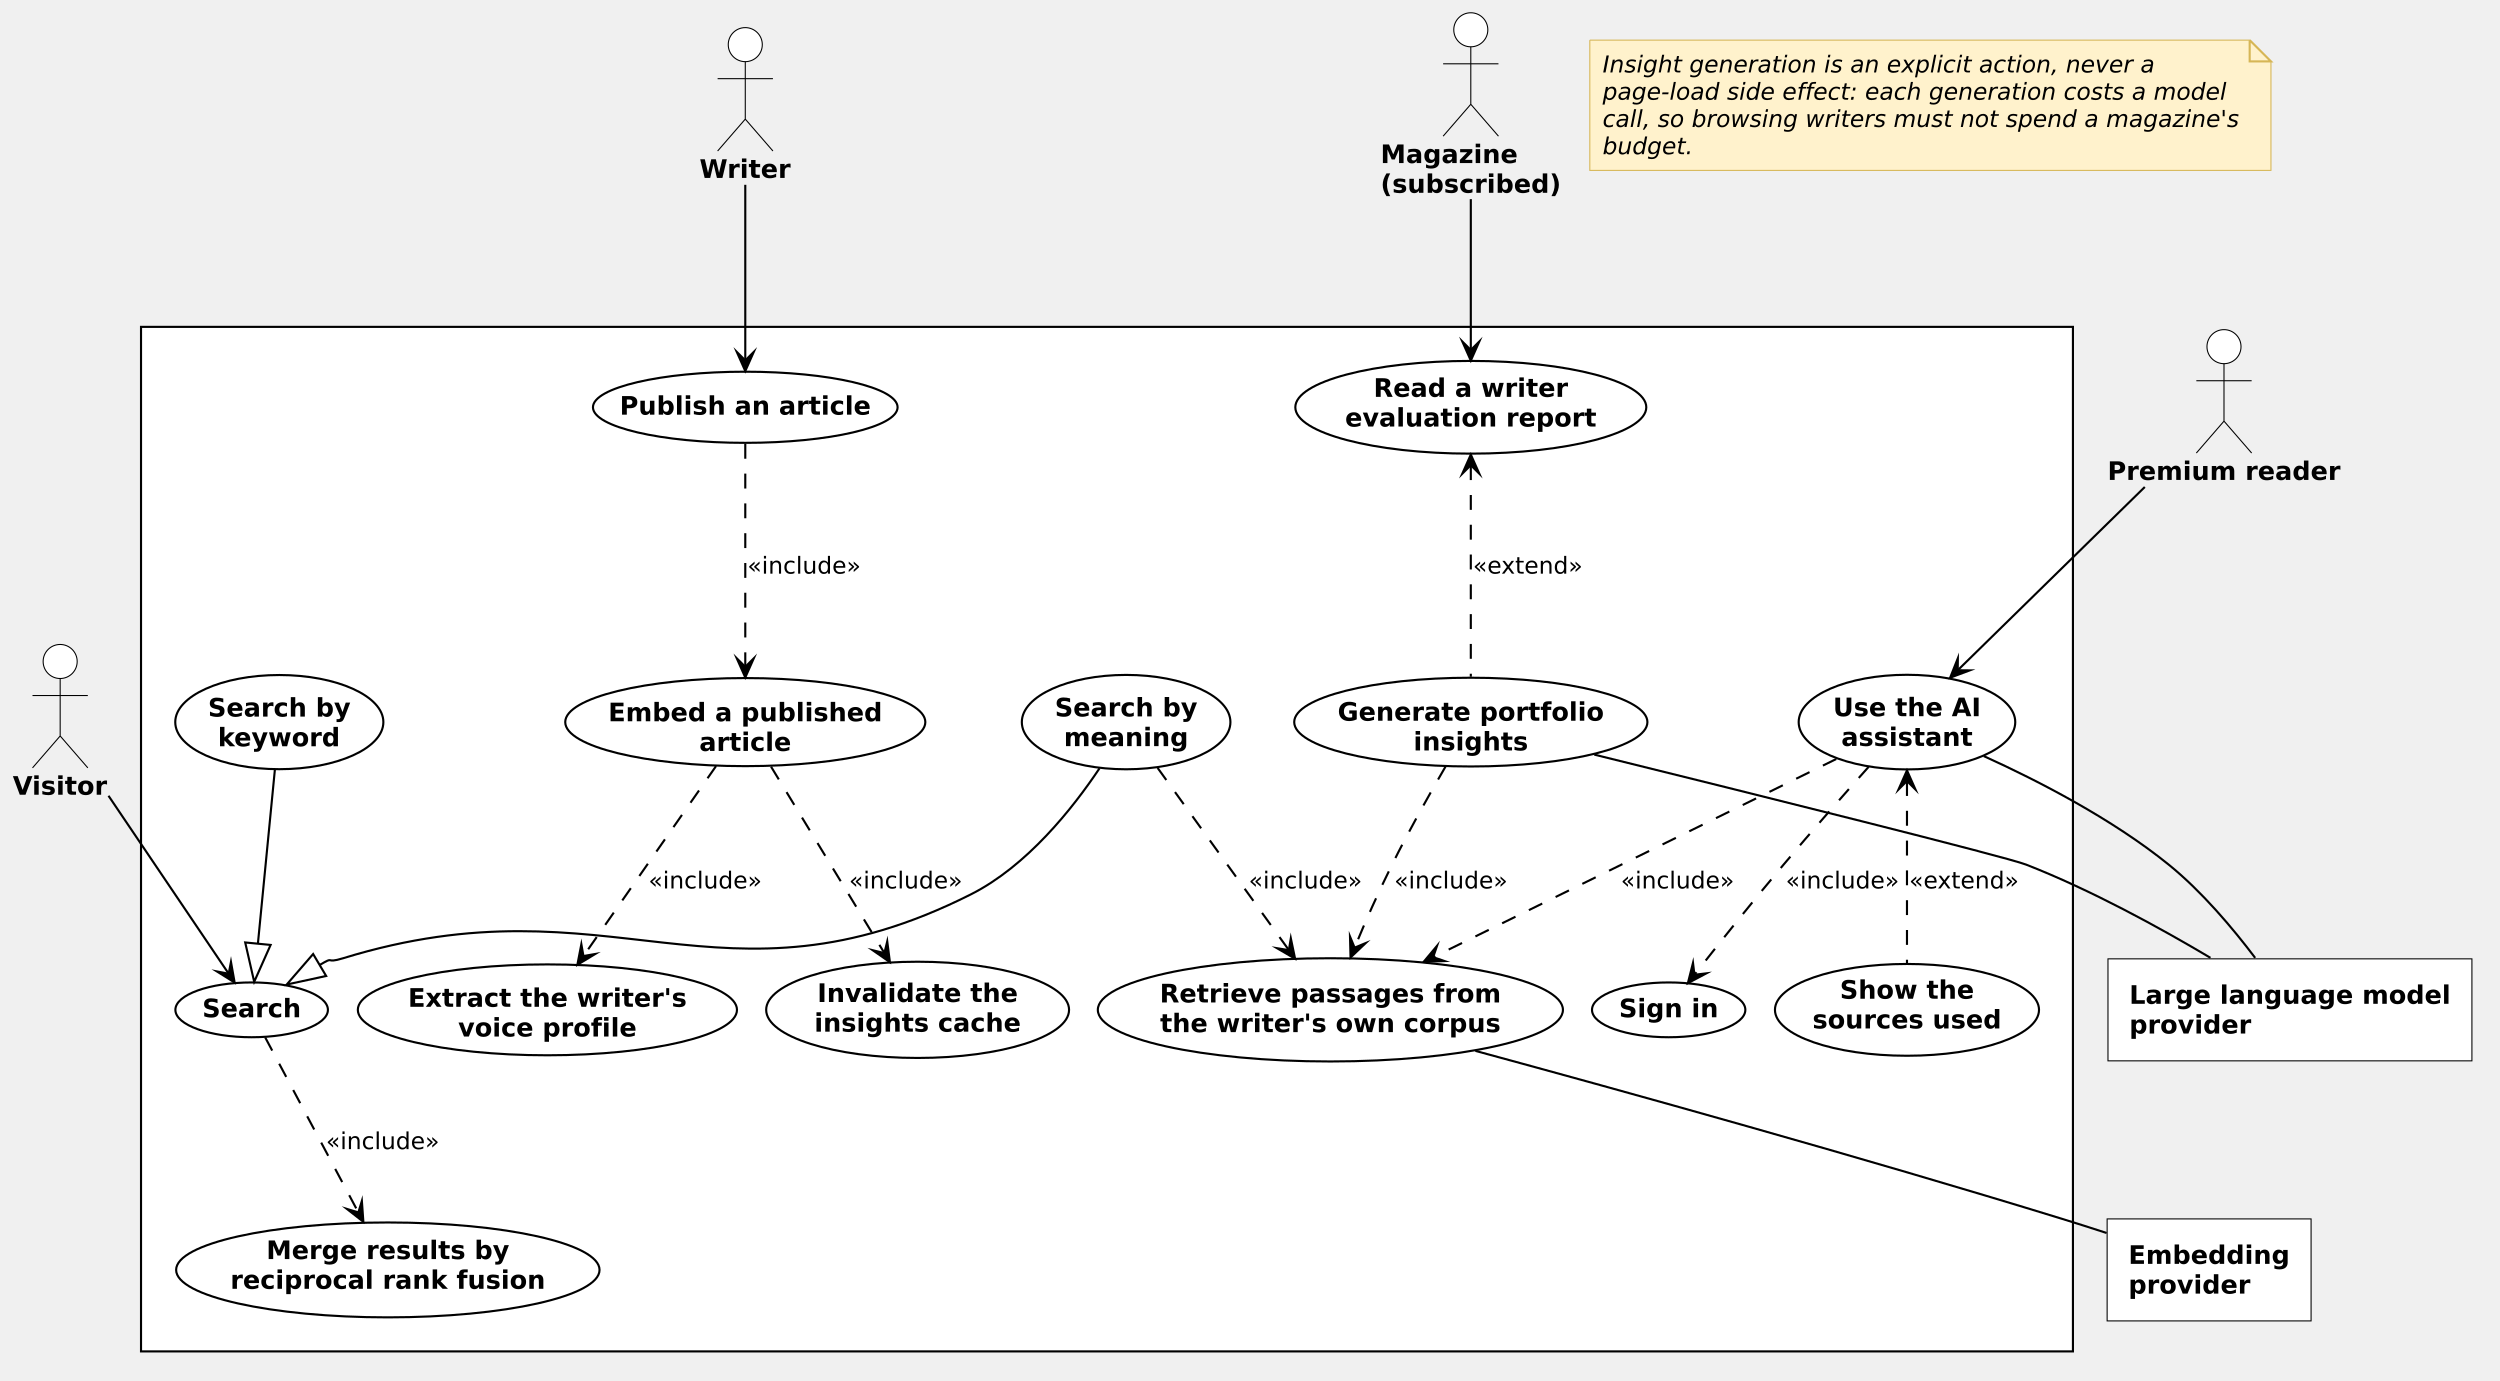
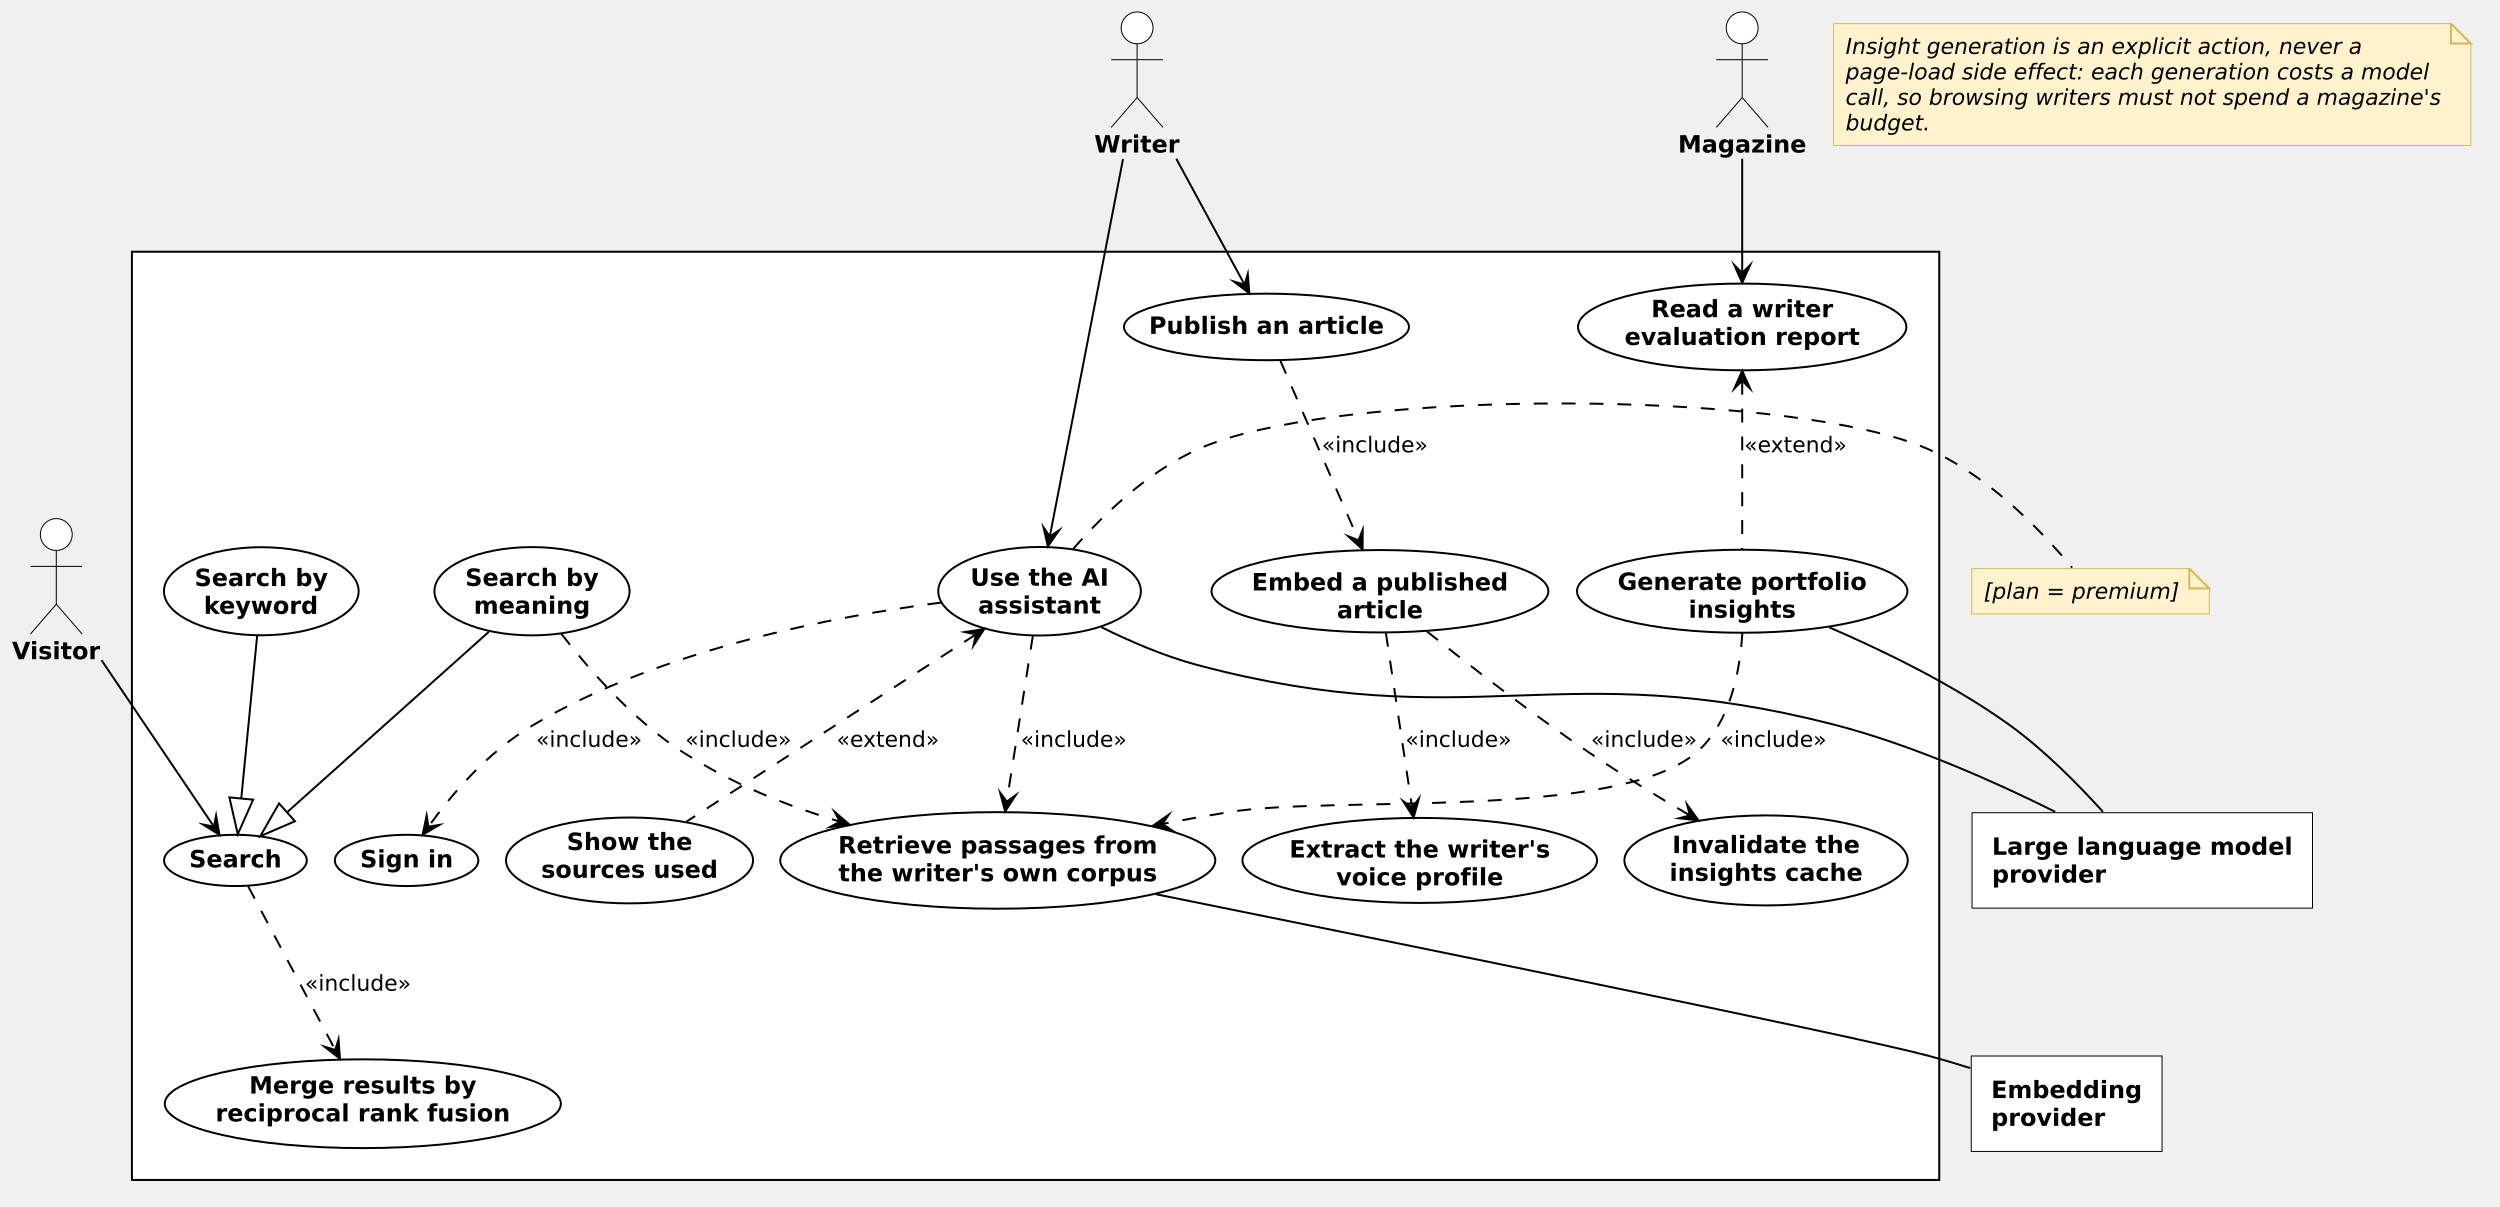
- <svg xmlns="http://www.w3.org/2000/svg" contentStyleType="text/css" data-diagram-type="DESCRIPTION" height="649px" preserveAspectRatio="none" style="width:1175px;height:649px;background:#FFFFFF;" version="1.1" viewBox="0 0 1175 649" width="1175px" zoomAndPan="magnify">
+ <svg xmlns="http://www.w3.org/2000/svg" contentStyleType="text/css" data-diagram-type="DESCRIPTION" height="606px" preserveAspectRatio="none" style="width:1256px;height:606px;background:#FFFFFF;" version="1.1" viewBox="0 0 1256 606" width="1256px" zoomAndPan="magnify">
  <defs />
  <g>
-     <g class="cluster" data-qualified-name="..5" data-source-line="11" id="ent0006">
-       <rect fill="#FFFFFF" height="481.53" style="stroke:#000000;stroke-width:1;" width="908" x="66.28" y="153.63" />
+     <g class="cluster" data-qualified-name="..4" data-source-line="10" id="ent0005">
+       <rect fill="#FFFFFF" height="466.34" style="stroke:#000000;stroke-width:1;" width="908" x="66.28" y="126.47" />
    </g>
-     <g class="entity" data-qualified-name="..5.AUTH" data-source-line="12" id="ent0007">
-       <ellipse cx="784.278" cy="474.627" fill="#FFFFFF" rx="36.038" ry="12.877" style="stroke:#000000;stroke-width:1;" />
-       <text fill="#000000" font-family="DejaVu Sans" font-size="12" font-weight="700" lengthAdjust="spacing" textLength="46.723" x="760.917" y="478.112">Sign in</text>
+     <g class="entity" data-qualified-name="..4.AUTH" data-source-line="11" id="ent0006">
+       <ellipse cx="204.278" cy="432.277" fill="#FFFFFF" rx="36.038" ry="12.877" style="stroke:#000000;stroke-width:1;" />
+       <text fill="#000000" font-family="DejaVu Sans" font-size="12" font-weight="700" lengthAdjust="spacing" textLength="46.723" x="180.917" y="435.762">Sign in</text>
    </g>
-     <g class="entity" data-qualified-name="..5.SEARCH" data-source-line="13" id="ent0008">
-       <ellipse cx="118.277" cy="474.627" fill="#FFFFFF" rx="35.847" ry="12.877" style="stroke:#000000;stroke-width:1;" />
-       <text fill="#000000" font-family="DejaVu Sans" font-size="12" font-weight="700" lengthAdjust="spacing" textLength="46.453" x="95.051" y="478.112">Search</text>
+     <g class="entity" data-qualified-name="..4.SEARCH" data-source-line="12" id="ent0007">
+       <ellipse cx="118.277" cy="432.277" fill="#FFFFFF" rx="35.847" ry="12.877" style="stroke:#000000;stroke-width:1;" />
+       <text fill="#000000" font-family="DejaVu Sans" font-size="12" font-weight="700" lengthAdjust="spacing" textLength="46.453" x="95.051" y="435.762">Search</text>
    </g>
-     <g class="entity" data-qualified-name="..5.SEARCH1" data-source-line="14" id="ent0009">
-       <ellipse cx="131.277" cy="339.39" fill="#FFFFFF" rx="48.907" ry="22.13" style="stroke:#000000;stroke-width:1;" />
-       <text fill="#000000" font-family="DejaVu Sans" font-size="12" font-weight="700" lengthAdjust="spacing" textLength="67.043" x="97.756" y="336.788">Search by</text>
-       <text fill="#000000" font-family="DejaVu Sans" font-size="12" font-weight="700" lengthAdjust="spacing" textLength="57.779" x="102.388" y="350.757">keyword</text>
+     <g class="entity" data-qualified-name="..4.SEARCH1" data-source-line="13" id="ent0008">
+       <ellipse cx="131.277" cy="297.04" fill="#FFFFFF" rx="48.907" ry="22.13" style="stroke:#000000;stroke-width:1;" />
+       <text fill="#000000" font-family="DejaVu Sans" font-size="12" font-weight="700" lengthAdjust="spacing" textLength="67.043" x="97.756" y="294.438">Search by</text>
+       <text fill="#000000" font-family="DejaVu Sans" font-size="12" font-weight="700" lengthAdjust="spacing" textLength="57.779" x="102.388" y="308.407">keyword</text>
    </g>
-     <g class="entity" data-qualified-name="..5.SEARCH2" data-source-line="15" id="ent0010">
-       <ellipse cx="529.279" cy="339.387" fill="#FFFFFF" rx="49.019" ry="22.177" style="stroke:#000000;stroke-width:1;" />
-       <text fill="#000000" font-family="DejaVu Sans" font-size="12" font-weight="700" lengthAdjust="spacing" textLength="67.043" x="495.757" y="336.717">Search by</text>
-       <text fill="#000000" font-family="DejaVu Sans" font-size="12" font-weight="700" lengthAdjust="spacing" textLength="58.529" x="500.014" y="350.686">meaning</text>
+     <g class="entity" data-qualified-name="..4.SEARCH2" data-source-line="14" id="ent0009">
+       <ellipse cx="267.279" cy="297.036" fill="#FFFFFF" rx="49.019" ry="22.177" style="stroke:#000000;stroke-width:1;" />
+       <text fill="#000000" font-family="DejaVu Sans" font-size="12" font-weight="700" lengthAdjust="spacing" textLength="67.043" x="233.757" y="294.367">Search by</text>
+       <text fill="#000000" font-family="DejaVu Sans" font-size="12" font-weight="700" lengthAdjust="spacing" textLength="58.529" x="238.014" y="308.336">meaning</text>
    </g>
-     <g class="entity" data-qualified-name="..5.RRF" data-source-line="16" id="ent0011">
-       <ellipse cx="182.281" cy="596.86" fill="#FFFFFF" rx="99.501" ry="22.3" style="stroke:#000000;stroke-width:1;" />
-       <text fill="#000000" font-family="DejaVu Sans" font-size="12" font-weight="700" lengthAdjust="spacing" textLength="114.228" x="125.167" y="591.772">Merge results by</text>
-       <text fill="#000000" font-family="DejaVu Sans" font-size="12" font-weight="700" lengthAdjust="spacing" textLength="148.06" x="108.251" y="605.741">reciprocal rank fusion</text>
+     <g class="entity" data-qualified-name="..4.RRF" data-source-line="15" id="ent0010">
+       <ellipse cx="182.281" cy="554.51" fill="#FFFFFF" rx="99.501" ry="22.3" style="stroke:#000000;stroke-width:1;" />
+       <text fill="#000000" font-family="DejaVu Sans" font-size="12" font-weight="700" lengthAdjust="spacing" textLength="114.228" x="125.167" y="549.422">Merge results by</text>
+       <text fill="#000000" font-family="DejaVu Sans" font-size="12" font-weight="700" lengthAdjust="spacing" textLength="148.06" x="108.251" y="563.391">reciprocal rank fusion</text>
    </g>
-     <g class="entity" data-qualified-name="..5.AI" data-source-line="17" id="ent0012">
-       <ellipse cx="896.276" cy="339.389" fill="#FFFFFF" rx="50.896" ry="22.239" style="stroke:#000000;stroke-width:1;" />
-       <text fill="#000000" font-family="DejaVu Sans" font-size="12" font-weight="700" lengthAdjust="spacing" textLength="69.551" x="861.501" y="336.628">Use the AI</text>
-       <text fill="#000000" font-family="DejaVu Sans" font-size="12" font-weight="700" lengthAdjust="spacing" textLength="61.752" x="865.4" y="350.597">assistant</text>
+     <g class="entity" data-qualified-name="..4.AI" data-source-line="16" id="ent0011">
+       <ellipse cx="522.276" cy="297.039" fill="#FFFFFF" rx="50.896" ry="22.239" style="stroke:#000000;stroke-width:1;" />
+       <text fill="#000000" font-family="DejaVu Sans" font-size="12" font-weight="700" lengthAdjust="spacing" textLength="69.551" x="487.501" y="294.278">Use the AI</text>
+       <text fill="#000000" font-family="DejaVu Sans" font-size="12" font-weight="700" lengthAdjust="spacing" textLength="61.752" x="491.4" y="308.247">assistant</text>
    </g>
-     <g class="entity" data-qualified-name="..5.RETRIEVE" data-source-line="18" id="ent0013">
-       <ellipse cx="625.279" cy="474.63" fill="#FFFFFF" rx="109.299" ry="24.26" style="stroke:#000000;stroke-width:1;" />
-       <text fill="#000000" font-family="DejaVu Sans" font-size="12" font-weight="700" lengthAdjust="spacing" textLength="160.43" x="545.064" y="471.149">Retrieve passages from</text>
-       <text fill="#000000" font-family="DejaVu Sans" font-size="12" font-weight="700" lengthAdjust="spacing" textLength="160.102" x="545.228" y="485.117">the writer's own corpus</text>
+     <g class="entity" data-qualified-name="..4.RETRIEVE" data-source-line="17" id="ent0012">
+       <ellipse cx="501.279" cy="432.28" fill="#FFFFFF" rx="109.299" ry="24.26" style="stroke:#000000;stroke-width:1;" />
+       <text fill="#000000" font-family="DejaVu Sans" font-size="12" font-weight="700" lengthAdjust="spacing" textLength="160.43" x="421.064" y="428.799">Retrieve passages from</text>
+       <text fill="#000000" font-family="DejaVu Sans" font-size="12" font-weight="700" lengthAdjust="spacing" textLength="160.102" x="421.228" y="442.767">the writer's own corpus</text>
    </g>
-     <g class="entity" data-qualified-name="..5.SOURCES" data-source-line="19" id="ent0014">
-       <ellipse cx="896.284" cy="474.632" fill="#FFFFFF" rx="62.054" ry="21.572" style="stroke:#000000;stroke-width:1;" />
-       <text fill="#000000" font-family="DejaVu Sans" font-size="12" font-weight="700" lengthAdjust="spacing" textLength="63.111" x="864.729" y="469.402">Show the</text>
-       <text fill="#000000" font-family="DejaVu Sans" font-size="12" font-weight="700" lengthAdjust="spacing" textLength="88.834" x="851.867" y="483.371">sources used</text>
+     <g class="entity" data-qualified-name="..4.SOURCES" data-source-line="18" id="ent0013">
+       <ellipse cx="316.284" cy="432.282" fill="#FFFFFF" rx="62.054" ry="21.572" style="stroke:#000000;stroke-width:1;" />
+       <text fill="#000000" font-family="DejaVu Sans" font-size="12" font-weight="700" lengthAdjust="spacing" textLength="63.111" x="284.729" y="427.053">Show the</text>
+       <text fill="#000000" font-family="DejaVu Sans" font-size="12" font-weight="700" lengthAdjust="spacing" textLength="88.834" x="271.868" y="441.021">sources used</text>
    </g>
-     <g class="entity" data-qualified-name="..5.PUBLISH" data-source-line="20" id="ent0015">
-       <ellipse cx="350.279" cy="191.418" fill="#FFFFFF" rx="71.589" ry="16.718" style="stroke:#000000;stroke-width:1;" />
-       <text fill="#000000" font-family="DejaVu Sans" font-size="12" font-weight="700" lengthAdjust="spacing" textLength="118.066" x="291.246" y="194.902">Publish an article</text>
+     <g class="entity" data-qualified-name="..4.PUBLISH" data-source-line="19" id="ent0014">
+       <ellipse cx="636.279" cy="164.258" fill="#FFFFFF" rx="71.589" ry="16.718" style="stroke:#000000;stroke-width:1;" />
+       <text fill="#000000" font-family="DejaVu Sans" font-size="12" font-weight="700" lengthAdjust="spacing" textLength="118.066" x="577.246" y="167.742">Publish an article</text>
    </g>
-     <g class="entity" data-qualified-name="..5.EMBED" data-source-line="21" id="ent0016">
-       <ellipse cx="350.283" cy="339.39" fill="#FFFFFF" rx="84.623" ry="20.7" style="stroke:#000000;stroke-width:1;" />
-       <text fill="#000000" font-family="DejaVu Sans" font-size="12" font-weight="700" lengthAdjust="spacing" textLength="128.836" x="285.865" y="338.989">Embed a published</text>
-       <text fill="#000000" font-family="DejaVu Sans" font-size="12" font-weight="700" lengthAdjust="spacing" textLength="43.23" x="328.668" y="352.957">article</text>
+     <g class="entity" data-qualified-name="..4.EMBED" data-source-line="20" id="ent0015">
+       <ellipse cx="693.283" cy="297.04" fill="#FFFFFF" rx="84.623" ry="20.7" style="stroke:#000000;stroke-width:1;" />
+       <text fill="#000000" font-family="DejaVu Sans" font-size="12" font-weight="700" lengthAdjust="spacing" textLength="128.836" x="628.865" y="296.639">Embed a published</text>
+       <text fill="#000000" font-family="DejaVu Sans" font-size="12" font-weight="700" lengthAdjust="spacing" textLength="43.23" x="671.668" y="310.607">article</text>
    </g>
-     <g class="entity" data-qualified-name="..5.MEMORY" data-source-line="22" id="ent0017">
-       <ellipse cx="257.281" cy="474.627" fill="#FFFFFF" rx="89.101" ry="21.357" style="stroke:#000000;stroke-width:1;" />
-       <text fill="#000000" font-family="DejaVu Sans" font-size="12" font-weight="700" lengthAdjust="spacing" textLength="131.039" x="191.761" y="473.186">Extract the writer's</text>
-       <text fill="#000000" font-family="DejaVu Sans" font-size="12" font-weight="700" lengthAdjust="spacing" textLength="83.947" x="215.307" y="487.154">voice profile</text>
+     <g class="entity" data-qualified-name="..4.MEMORY" data-source-line="21" id="ent0016">
+       <ellipse cx="713.281" cy="432.277" fill="#FFFFFF" rx="89.101" ry="21.357" style="stroke:#000000;stroke-width:1;" />
+       <text fill="#000000" font-family="DejaVu Sans" font-size="12" font-weight="700" lengthAdjust="spacing" textLength="131.039" x="647.761" y="430.836">Extract the writer's</text>
+       <text fill="#000000" font-family="DejaVu Sans" font-size="12" font-weight="700" lengthAdjust="spacing" textLength="83.947" x="671.307" y="444.804">voice profile</text>
    </g>
-     <g class="entity" data-qualified-name="..5.INVAL" data-source-line="23" id="ent0018">
-       <ellipse cx="431.28" cy="474.625" fill="#FFFFFF" rx="71.18" ry="22.615" style="stroke:#000000;stroke-width:1;" />
-       <text fill="#000000" font-family="DejaVu Sans" font-size="12" font-weight="700" lengthAdjust="spacing" textLength="94.312" x="384.124" y="470.927">Invalidate the</text>
-       <text fill="#000000" font-family="DejaVu Sans" font-size="12" font-weight="700" lengthAdjust="spacing" textLength="97.107" x="382.726" y="484.896">insights cache</text>
+     <g class="entity" data-qualified-name="..4.INVAL" data-source-line="22" id="ent0017">
+       <ellipse cx="887.28" cy="432.275" fill="#FFFFFF" rx="71.18" ry="22.615" style="stroke:#000000;stroke-width:1;" />
+       <text fill="#000000" font-family="DejaVu Sans" font-size="12" font-weight="700" lengthAdjust="spacing" textLength="94.312" x="840.124" y="428.577">Invalidate the</text>
+       <text fill="#000000" font-family="DejaVu Sans" font-size="12" font-weight="700" lengthAdjust="spacing" textLength="97.107" x="838.726" y="442.546">insights cache</text>
    </g>
-     <g class="entity" data-qualified-name="..5.EVAL" data-source-line="24" id="ent0019">
-       <ellipse cx="691.278" cy="191.42" fill="#FFFFFF" rx="82.478" ry="21.79" style="stroke:#000000;stroke-width:1;" />
-       <text fill="#000000" font-family="DejaVu Sans" font-size="12" font-weight="700" lengthAdjust="spacing" textLength="91.43" x="645.563" y="186.518">Read a writer</text>
-       <text fill="#000000" font-family="DejaVu Sans" font-size="12" font-weight="700" lengthAdjust="spacing" textLength="118.172" x="632.192" y="200.487">evaluation report</text>
+     <g class="entity" data-qualified-name="..4.EVAL" data-source-line="23" id="ent0018">
+       <ellipse cx="875.278" cy="164.26" fill="#FFFFFF" rx="82.478" ry="21.79" style="stroke:#000000;stroke-width:1;" />
+       <text fill="#000000" font-family="DejaVu Sans" font-size="12" font-weight="700" lengthAdjust="spacing" textLength="91.43" x="829.563" y="159.358">Read a writer</text>
+       <text fill="#000000" font-family="DejaVu Sans" font-size="12" font-weight="700" lengthAdjust="spacing" textLength="118.172" x="816.192" y="173.327">evaluation report</text>
    </g>
-     <g class="entity" data-qualified-name="..5.INSIGHTS" data-source-line="25" id="ent0020">
-       <ellipse cx="691.283" cy="339.387" fill="#FFFFFF" rx="83.002" ry="20.857" style="stroke:#000000;stroke-width:1;" />
-       <text fill="#000000" font-family="DejaVu Sans" font-size="12" font-weight="700" lengthAdjust="spacing" textLength="125.162" x="628.701" y="338.731">Generate portfolio</text>
-       <text fill="#000000" font-family="DejaVu Sans" font-size="12" font-weight="700" lengthAdjust="spacing" textLength="53.924" x="664.321" y="352.7">insights</text>
+     <g class="entity" data-qualified-name="..4.INSIGHTS" data-source-line="24" id="ent0019">
+       <ellipse cx="875.283" cy="297.037" fill="#FFFFFF" rx="83.002" ry="20.857" style="stroke:#000000;stroke-width:1;" />
+       <text fill="#000000" font-family="DejaVu Sans" font-size="12" font-weight="700" lengthAdjust="spacing" textLength="125.162" x="812.701" y="296.381">Generate portfolio</text>
+       <text fill="#000000" font-family="DejaVu Sans" font-size="12" font-weight="700" lengthAdjust="spacing" textLength="53.924" x="848.321" y="310.35">insights</text>
    </g>
    <g class="entity" data-qualified-name="V" data-source-line="6" id="ent0001">
-       <ellipse cx="28.277" cy="310.9" fill="#FFFFFF" rx="8" ry="8" style="stroke:#000000;stroke-width:0.5;" />
-       <path d="M28.277,318.9 L28.277,345.9 M15.277,326.9 L41.277,326.9 M28.277,345.9 L15.277,360.9 M28.277,345.9 L41.277,360.9" fill="none" style="stroke:#000000;stroke-width:0.5;" />
-       <text fill="#000000" font-family="DejaVu Sans" font-size="12" font-weight="700" lengthAdjust="spacing" textLength="44.555" x="6" y="373.539">Visitor</text>
+       <ellipse cx="28.277" cy="268.55" fill="#FFFFFF" rx="8" ry="8" style="stroke:#000000;stroke-width:0.5;" />
+       <path d="M28.277,276.55 L28.277,303.55 M15.277,284.55 L41.277,284.55 M28.277,303.55 L15.277,318.55 M28.277,303.55 L41.277,318.55" fill="none" style="stroke:#000000;stroke-width:0.5;" />
+       <text fill="#000000" font-family="DejaVu Sans" font-size="12" font-weight="700" lengthAdjust="spacing" textLength="44.555" x="6" y="331.189">Visitor</text>
    </g>
-     <g class="entity" data-qualified-name="LP" data-source-line="7" id="ent0002">
-       <ellipse cx="1045.277" cy="162.93" fill="#FFFFFF" rx="8" ry="8" style="stroke:#000000;stroke-width:0.5;" />
-       <path d="M1045.277,170.93 L1045.277,197.93 M1032.277,178.93 L1058.277,178.93 M1045.277,197.93 L1032.277,212.93 M1045.277,197.93 L1058.277,212.93" fill="none" style="stroke:#000000;stroke-width:0.5;" />
-       <text fill="#000000" font-family="DejaVu Sans" font-size="12" font-weight="700" lengthAdjust="spacing" textLength="109.494" x="990.53" y="225.569">Premium reader</text>
+     <g class="entity" data-qualified-name="R" data-source-line="7" id="ent0002">
+       <ellipse cx="571.28" cy="14" fill="#FFFFFF" rx="8" ry="8" style="stroke:#000000;stroke-width:0.5;" />
+       <path d="M571.28,22 L571.28,49 M558.28,30 L584.28,30 M571.28,49 L558.28,64 M571.28,49 L584.28,64" fill="none" style="stroke:#000000;stroke-width:0.5;" />
+       <text fill="#000000" font-family="DejaVu Sans" font-size="12" font-weight="700" lengthAdjust="spacing" textLength="43.06" x="549.75" y="76.639">Writer</text>
    </g>
-     <g class="entity" data-qualified-name="R" data-source-line="8" id="ent0003">
-       <ellipse cx="350.28" cy="20.98" fill="#FFFFFF" rx="8" ry="8" style="stroke:#000000;stroke-width:0.5;" />
-       <path d="M350.28,28.98 L350.28,55.98 M337.28,36.98 L363.28,36.98 M350.28,55.98 L337.28,70.98 M350.28,55.98 L363.28,70.98" fill="none" style="stroke:#000000;stroke-width:0.5;" />
-       <text fill="#000000" font-family="DejaVu Sans" font-size="12" font-weight="700" lengthAdjust="spacing" textLength="43.06" x="328.75" y="83.619">Writer</text>
+     <g class="entity" data-qualified-name="MA" data-source-line="8" id="ent0003">
+       <ellipse cx="875.273" cy="14" fill="#FFFFFF" rx="8" ry="8" style="stroke:#000000;stroke-width:0.5;" />
+       <path d="M875.273,22 L875.273,49 M862.273,30 L888.273,30 M875.273,49 L862.273,64 M875.273,49 L888.273,64" fill="none" style="stroke:#000000;stroke-width:0.5;" />
+       <text fill="#000000" font-family="DejaVu Sans" font-size="12" font-weight="700" lengthAdjust="spacing" textLength="64.506" x="843.02" y="76.639">Magazine</text>
    </g>
-     <g class="entity" data-qualified-name="MA" data-source-line="9" id="ent0004">
-       <ellipse cx="691.275" cy="14" fill="#FFFFFF" rx="8" ry="8" style="stroke:#000000;stroke-width:0.5;" />
-       <path d="M691.275,22 L691.275,49 M678.275,30 L704.275,30 M691.275,49 L678.275,64 M691.275,49 L704.275,64" fill="none" style="stroke:#000000;stroke-width:0.5;" />
-       <text fill="#000000" font-family="DejaVu Sans" font-size="12" font-weight="700" lengthAdjust="spacing" textLength="64.506" x="648.85" y="76.639">Magazine</text>
-       <text fill="#000000" font-family="DejaVu Sans" font-size="12" font-weight="700" lengthAdjust="spacing" textLength="84.85" x="648.85" y="90.607">(subscribed)</text>
+     <g class="entity" data-qualified-name="EXT1" data-source-line="27" id="ent0020">
+       <rect fill="#FFFFFF" height="47.938" style="stroke:#000000;stroke-width:0.5;" width="95.856" x="990.35" y="530.54" />
+       <text fill="#000000" font-family="DejaVu Sans" font-size="12" font-weight="700" lengthAdjust="spacing" textLength="75.856" x="1000.35" y="551.679">Embedding</text>
+       <text fill="#000000" font-family="DejaVu Sans" font-size="12" font-weight="700" lengthAdjust="spacing" textLength="57.334" x="1000.35" y="565.647">provider</text>
    </g>
-     <g class="entity" data-qualified-name="EXT1" data-source-line="28" id="ent0021">
-       <rect fill="#FFFFFF" height="47.938" style="stroke:#000000;stroke-width:0.5;" width="95.856" x="990.35" y="572.89" />
-       <text fill="#000000" font-family="DejaVu Sans" font-size="12" font-weight="700" lengthAdjust="spacing" textLength="75.856" x="1000.35" y="594.029">Embedding</text>
-       <text fill="#000000" font-family="DejaVu Sans" font-size="12" font-weight="700" lengthAdjust="spacing" textLength="57.334" x="1000.35" y="607.997">provider</text>
+     <g class="entity" data-qualified-name="EXT2" data-source-line="28" id="ent0021">
+       <rect fill="#FFFFFF" height="47.938" style="stroke:#000000;stroke-width:0.5;" width="171.049" x="990.75" y="408.31" />
+       <text fill="#000000" font-family="DejaVu Sans" font-size="12" font-weight="700" lengthAdjust="spacing" textLength="151.049" x="1000.75" y="429.449">Large language model</text>
+       <text fill="#000000" font-family="DejaVu Sans" font-size="12" font-weight="700" lengthAdjust="spacing" textLength="57.334" x="1000.75" y="443.417">provider</text>
    </g>
-     <g class="entity" data-qualified-name="EXT2" data-source-line="29" id="ent0022">
-       <rect fill="#FFFFFF" height="47.938" style="stroke:#000000;stroke-width:0.5;" width="171.049" x="990.75" y="450.66" />
-       <text fill="#000000" font-family="DejaVu Sans" font-size="12" font-weight="700" lengthAdjust="spacing" textLength="151.049" x="1000.75" y="471.799">Large language model</text>
-       <text fill="#000000" font-family="DejaVu Sans" font-size="12" font-weight="700" lengthAdjust="spacing" textLength="57.334" x="1000.75" y="485.767">provider</text>
+     <g class="entity" data-qualified-name="N1" data-source-line="55" id="ent0041">
+       <path d="M921.21,11.88 L921.21,73.099 L1241.348,73.099 L1241.348,21.88 L1231.348,11.88 L921.21,11.88" fill="#FFF2CC" style="stroke:#D6B656;stroke-width:0.5;" />
+       <path d="M1231.348,11.88 L1231.348,21.88 L1241.348,21.88 L1231.348,11.88" fill="#FFF2CC" style="stroke:#D6B656;stroke-width:1;" />
+       <text fill="#000000" font-family="DejaVu Sans" font-size="11" font-style="italic" lengthAdjust="spacing" textLength="259.494" x="927.21" y="27.09">Insight generation is an explicit action, never a</text>
+       <text fill="#000000" font-family="DejaVu Sans" font-size="11" font-style="italic" lengthAdjust="spacing" textLength="293.208" x="927.21" y="39.895">page-load side effect: each generation costs a model</text>
+       <text fill="#000000" font-family="DejaVu Sans" font-size="11" font-style="italic" lengthAdjust="spacing" textLength="299.138" x="927.21" y="52.7">call, so browsing writers must not spend a magazine's</text>
+       <text fill="#000000" font-family="DejaVu Sans" font-size="11" font-style="italic" lengthAdjust="spacing" textLength="42.496" x="927.21" y="65.504">budget.</text>
    </g>
-     <g class="entity" data-qualified-name="N1" data-source-line="56" id="ent0042">
-       <path d="M747.21,18.86 L747.21,80.079 L1067.348,80.079 L1067.348,28.86 L1057.348,18.86 L747.21,18.86" fill="#FFF2CC" style="stroke:#D6B656;stroke-width:0.5;" />
-       <path d="M1057.348,18.86 L1057.348,28.86 L1067.348,28.86 L1057.348,18.86" fill="#FFF2CC" style="stroke:#D6B656;stroke-width:1;" />
-       <text fill="#000000" font-family="DejaVu Sans" font-size="11" font-style="italic" lengthAdjust="spacing" textLength="259.494" x="753.21" y="34.07">Insight generation is an explicit action, never a</text>
-       <text fill="#000000" font-family="DejaVu Sans" font-size="11" font-style="italic" lengthAdjust="spacing" textLength="293.208" x="753.21" y="46.875">page-load side effect: each generation costs a model</text>
-       <text fill="#000000" font-family="DejaVu Sans" font-size="11" font-style="italic" lengthAdjust="spacing" textLength="299.138" x="753.21" y="59.68">call, so browsing writers must not spend a magazine's</text>
-       <text fill="#000000" font-family="DejaVu Sans" font-size="11" font-style="italic" lengthAdjust="spacing" textLength="42.496" x="753.21" y="72.484">budget.</text>
+     <g class="entity" data-qualified-name="GMN42" data-source-line="60" id="ent0043">
+       <path d="M990.64,285.63 L990.64,308.435 L1109.915,308.435 L1109.915,295.63 L1099.915,285.63 L990.64,285.63" fill="#FFF2CC" style="stroke:#D6B656;stroke-width:0.5;" />
+       <path d="M1099.915,285.63 L1099.915,295.63 L1109.915,295.63 L1099.915,285.63" fill="#FFF2CC" style="stroke:#D6B656;stroke-width:1;" />
+       <text fill="#000000" font-family="DejaVu Sans" font-size="11" font-style="italic" lengthAdjust="spacing" textLength="98.275" x="996.64" y="300.84">[plan = premium]</text>
    </g>
-     <g class="link" data-entity-1="ent0001" data-entity-2="ent0008" data-link-type="dependency" data-source-line="31" id="lnk23">
-       <path d="M50.99,374.01 C70.36,402.69 94.301,438.137 107.481,457.647" fill="none" id="V-to-SEARCH" style="stroke:#000000;stroke-width:1;" />
-       <polygon fill="#000000" points="110.28,461.79,108.556,452.093,107.481,457.647,101.927,456.571,110.28,461.79" style="stroke:#000000;stroke-width:1;stroke-linejoin:miter;stroke-miterlimit:10;" />
+     <g class="link" data-entity-1="ent0001" data-entity-2="ent0007" data-link-type="dependency" data-source-line="30" id="lnk22">
+       <path d="M50.99,331.66 C70.36,360.34 94.301,395.787 107.481,415.297" fill="none" id="V-to-SEARCH" style="stroke:#000000;stroke-width:1;" />
+       <polygon fill="#000000" points="110.28,419.44,108.556,409.743,107.481,415.297,101.927,414.221,110.28,419.44" style="stroke:#000000;stroke-width:1;stroke-linejoin:miter;stroke-miterlimit:10;" />
    </g>
-     <g class="link" data-entity-1="ent0002" data-entity-2="ent0012" data-link-type="dependency" data-source-line="32" id="lnk24">
-       <path d="M1008.06,228.88 C979.1,257.25 943.581,292.04 920.131,315.02" fill="none" id="LP-to-AI" style="stroke:#000000;stroke-width:1;" />
-       <polygon fill="#000000" points="916.56,318.52,925.788,315.078,920.131,315.02,920.188,309.364,916.56,318.52" style="stroke:#000000;stroke-width:1;stroke-linejoin:miter;stroke-miterlimit:10;" />
+     <g class="link" data-entity-1="ent0002" data-entity-2="ent0011" data-link-type="dependency" data-source-line="31" id="lnk23">
+       <path d="M564.2,79.94 C553.84,133.35 535.802,226.301 527.412,269.571" fill="none" id="R-to-AI" style="stroke:#000000;stroke-width:1;" />
+       <polygon fill="#000000" points="526.46,274.48,532.1,266.406,527.412,269.571,524.246,264.883,526.46,274.48" style="stroke:#000000;stroke-width:1;stroke-linejoin:miter;stroke-miterlimit:10;" />
    </g>
-     <g class="link" data-entity-1="ent0003" data-entity-2="ent0015" data-link-type="dependency" data-source-line="33" id="lnk25">
-       <path d="M350.28,86.87 C350.28,115.22 350.28,148.2 350.28,169.39" fill="none" id="R-to-PUBLISH" style="stroke:#000000;stroke-width:1;" />
-       <polygon fill="#000000" points="350.28,174.39,354.28,165.39,350.28,169.39,346.28,165.39,350.28,174.39" style="stroke:#000000;stroke-width:1;stroke-linejoin:miter;stroke-miterlimit:10;" />
+     <g class="link" data-entity-1="ent0002" data-entity-2="ent0014" data-link-type="dependency" data-source-line="32" id="lnk24">
+       <path d="M590.96,79.75 C603.21,102.33 615.975,125.866 625.284,143.016" fill="none" id="R-to-PUBLISH" style="stroke:#000000;stroke-width:1;" />
+       <polygon fill="#000000" points="627.67,147.41,626.892,137.592,625.284,143.016,619.861,141.409,627.67,147.41" style="stroke:#000000;stroke-width:1;stroke-linejoin:miter;stroke-miterlimit:10;" />
    </g>
-     <g class="link" data-entity-1="ent0004" data-entity-2="ent0019" data-link-type="dependency" data-source-line="34" id="lnk26">
-       <path d="M691.28,93.6 C691.28,118.82 691.28,144.52 691.28,164.49" fill="none" id="MA-to-EVAL" style="stroke:#000000;stroke-width:1;" />
-       <polygon fill="#000000" points="691.28,169.49,695.28,160.49,691.28,164.49,687.28,160.49,691.28,169.49" style="stroke:#000000;stroke-width:1;stroke-linejoin:miter;stroke-miterlimit:10;" />
+     <g class="link" data-entity-1="ent0003" data-entity-2="ent0018" data-link-type="dependency" data-source-line="33" id="lnk25">
+       <path d="M875.28,79.75 C875.28,100.13 875.28,119.86 875.28,137.1" fill="none" id="MA-to-EVAL" style="stroke:#000000;stroke-width:1;" />
+       <polygon fill="#000000" points="875.28,142.1,879.28,133.1,875.28,137.1,871.28,133.1,875.28,142.1" style="stroke:#000000;stroke-width:1;stroke-linejoin:miter;stroke-miterlimit:10;" />
    </g>
-     <g class="link" data-entity-1="ent0009" data-entity-2="ent0008" data-link-type="extension" data-source-line="36" id="lnk27">
-       <path d="M129.19,361.8 C126.43,390.04 123.412,420.914 121.212,443.534" fill="none" id="SEARCH1-to-SEARCH" style="stroke:#000000;stroke-width:1;" />
-       <polygon fill="none" points="119.47,461.45,127.184,444.115,115.241,442.954,119.47,461.45" style="stroke:#000000;stroke-width:1;stroke-linejoin:miter;stroke-miterlimit:10;" />
+     <g class="link" data-entity-1="ent0008" data-entity-2="ent0007" data-link-type="extension" data-source-line="35" id="lnk26">
+       <path d="M129.19,319.45 C126.43,347.69 123.412,378.565 121.212,401.185" fill="none" id="SEARCH1-to-SEARCH" style="stroke:#000000;stroke-width:1;" />
+       <polygon fill="none" points="119.47,419.1,127.184,401.765,115.241,400.604,119.47,419.1" style="stroke:#000000;stroke-width:1;stroke-linejoin:miter;stroke-miterlimit:10;" />
    </g>
-     <g class="link" data-entity-1="ent0010" data-entity-2="ent0008" data-link-type="extension" data-source-line="37" id="lnk28">
-       <path d="M516.8,361.07 C504.13,380.03 482.64,407.1 456.28,420.37 C338.55,479.61 287.23,411.6 161.28,450.37 C152.03,453.22 157.972,448.959 150.232,453.549" fill="none" id="SEARCH2-to-SEARCH" style="stroke:#000000;stroke-width:1;" />
-       <polygon fill="none" points="134.75,462.73,153.293,458.709,147.172,448.388,134.75,462.73" style="stroke:#000000;stroke-width:1;stroke-linejoin:miter;stroke-miterlimit:10;" />
+     <g class="link" data-entity-1="ent0009" data-entity-2="ent0007" data-link-type="extension" data-source-line="36" id="lnk27">
+       <path d="M245.61,317.41 C213.97,345.71 169.557,385.421 144.187,408.111" fill="none" id="SEARCH2-to-SEARCH" style="stroke:#000000;stroke-width:1;" />
+       <polygon fill="none" points="130.77,420.11,148.187,412.583,140.187,403.638,130.77,420.11" style="stroke:#000000;stroke-width:1;stroke-linejoin:miter;stroke-miterlimit:10;" />
    </g>
-     <g class="link" data-entity-1="ent0008" data-entity-2="ent0011" data-link-type="dependency" data-source-line="39" id="lnk29">
-       <path d="M124.65,487.6 C135.4,507.79 154.929,544.497 168.429,569.837" fill="none" id="SEARCH-to-RRF" style="stroke:#000000;stroke-width:1;stroke-dasharray:7,7;" />
-       <polygon fill="#000000" points="170.78,574.25,170.078,564.426,168.429,569.837,163.018,568.188,170.78,574.25" style="stroke:#000000;stroke-width:1;stroke-linejoin:miter;stroke-miterlimit:10;" />
-       <text fill="#000000" font-family="DejaVu Sans" font-size="11" lengthAdjust="spacing" textLength="53.313" x="153.2" y="540.1">«include»</text>
+     <g class="link" data-entity-1="ent0007" data-entity-2="ent0010" data-link-type="dependency" data-source-line="38" id="lnk28">
+       <path d="M124.65,445.25 C135.4,465.44 154.929,502.147 168.429,527.487" fill="none" id="SEARCH-to-RRF" style="stroke:#000000;stroke-width:1;stroke-dasharray:7,7;" />
+       <polygon fill="#000000" points="170.78,531.9,170.078,522.076,168.429,527.487,163.018,525.838,170.78,531.9" style="stroke:#000000;stroke-width:1;stroke-linejoin:miter;stroke-miterlimit:10;" />
+       <text fill="#000000" font-family="DejaVu Sans" font-size="11" lengthAdjust="spacing" textLength="53.313" x="153.2" y="497.75">«include»</text>
    </g>
-     <g class="link" data-entity-1="ent0010" data-entity-2="ent0013" data-link-type="dependency" data-source-line="40" id="lnk30">
-       <path d="M544.07,360.91 C561.53,385.15 587.567,421.293 605.777,446.563" fill="none" id="SEARCH2-to-RETRIEVE" style="stroke:#000000;stroke-width:1;stroke-dasharray:7,7;" />
-       <polygon fill="#000000" points="608.7,450.62,606.683,440.98,605.777,446.563,600.193,445.657,608.7,450.62" style="stroke:#000000;stroke-width:1;stroke-linejoin:miter;stroke-miterlimit:10;" />
-       <text fill="#000000" font-family="DejaVu Sans" font-size="11" lengthAdjust="spacing" textLength="53.313" x="586.88" y="417.58">«include»</text>
+     <g class="link" data-entity-1="ent0009" data-entity-2="ent0012" data-link-type="dependency" data-source-line="39" id="lnk29">
+       <path d="M282.02,318.45 C295.96,336.43 318.41,362.15 343.28,378.02 C368.53,394.14 394.404,404.484 421.974,412.814" fill="none" id="SEARCH2-to-RETRIEVE" style="stroke:#000000;stroke-width:1;stroke-dasharray:7,7;" />
+       <polygon fill="#000000" points="426.76,414.26,419.302,407.828,421.974,412.814,416.988,415.486,426.76,414.26" style="stroke:#000000;stroke-width:1;stroke-linejoin:miter;stroke-miterlimit:10;" />
+       <text fill="#000000" font-family="DejaVu Sans" font-size="11" lengthAdjust="spacing" textLength="53.313" x="344.28" y="375.23">«include»</text>
    </g>
-     <g class="link" data-entity-1="ent0012" data-entity-2="ent0007" data-link-type="dependency" data-source-line="41" id="lnk31">
-       <path d="M878.27,360.4 C866.7,373.38 851.42,390.72 838.28,406.37 C822.09,425.63 806.988,444.647 796.388,458.147" fill="none" id="AI-to-AUTH" style="stroke:#000000;stroke-width:1;stroke-dasharray:7,7;" />
-       <polygon fill="#000000" points="793.3,462.08,802.004,457.472,796.388,458.147,795.712,452.531,793.3,462.08" style="stroke:#000000;stroke-width:1;stroke-linejoin:miter;stroke-miterlimit:10;" />
-       <text fill="#000000" font-family="DejaVu Sans" font-size="11" lengthAdjust="spacing" textLength="53.313" x="839.28" y="417.58">«include»</text>
+     <g class="link" data-entity-1="ent0011" data-entity-2="ent0006" data-link-type="dependency" data-source-line="40" id="lnk30">
+       <path d="M472.88,302.72 C419.32,309.59 332.86,325.99 268.28,364.02 C244.11,378.25 226.148,400.149 215.248,415.32" fill="none" id="AI-to-AUTH" style="stroke:#000000;stroke-width:1;stroke-dasharray:7,7;" />
+       <polygon fill="#000000" points="212.33,419.38,220.83,414.405,215.248,415.32,214.333,409.737,212.33,419.38" style="stroke:#000000;stroke-width:1;stroke-linejoin:miter;stroke-miterlimit:10;" />
+       <text fill="#000000" font-family="DejaVu Sans" font-size="11" lengthAdjust="spacing" textLength="53.313" x="269.28" y="375.23">«include»</text>
    </g>
-     <g class="link" data-entity-1="ent0012" data-entity-2="ent0013" data-link-type="dependency" data-source-line="42" id="lnk32">
-       <path d="M863.05,356.73 C814.29,380.7 727.767,423.245 673.587,449.875" fill="none" id="AI-to-RETRIEVE" style="stroke:#000000;stroke-width:1;stroke-dasharray:7,7;" />
-       <polygon fill="#000000" points="669.1,452.08,678.942,451.7,673.587,449.875,675.413,444.52,669.1,452.08" style="stroke:#000000;stroke-width:1;stroke-linejoin:miter;stroke-miterlimit:10;" />
-       <text fill="#000000" font-family="DejaVu Sans" font-size="11" lengthAdjust="spacing" textLength="53.313" x="761.78" y="417.58">«include»</text>
+     <g class="link" data-entity-1="ent0011" data-entity-2="ent0012" data-link-type="dependency" data-source-line="41" id="lnk31">
+       <path d="M518.9,319.45 C515.1,343.57 509.719,377.751 505.779,402.741" fill="none" id="AI-to-RETRIEVE" style="stroke:#000000;stroke-width:1;stroke-dasharray:7,7;" />
+       <polygon fill="#000000" points="505,407.68,510.353,399.413,505.779,402.741,502.45,398.167,505,407.68" style="stroke:#000000;stroke-width:1;stroke-linejoin:miter;stroke-miterlimit:10;" />
+       <text fill="#000000" font-family="DejaVu Sans" font-size="11" lengthAdjust="spacing" textLength="53.313" x="512.78" y="375.23">«include»</text>
    </g>
-     <g class="link" data-entity-1="ent0012" data-entity-2="ent0014" data-link-type="dependency" data-source-line="43" id="lnk33">
-       <path d="M896.28,367.09 C896.28,392.16 896.28,428.12 896.28,452.81" fill="none" id="AI-backto-SOURCES" style="stroke:#000000;stroke-width:1;stroke-dasharray:7,7;" />
-       <polygon fill="#000000" points="896.28,362.09,892.28,371.09,896.28,367.09,900.28,371.09,896.28,362.09" style="stroke:#000000;stroke-width:1;stroke-linejoin:miter;stroke-miterlimit:10;" />
-       <text fill="#000000" font-family="DejaVu Sans" font-size="11" lengthAdjust="spacing" textLength="51.772" x="897.28" y="417.58">«extend»</text>
+     <g class="link" data-entity-1="ent0011" data-entity-2="ent0013" data-link-type="dependency" data-source-line="42" id="lnk32">
+       <path d="M490.302,318.726 C451.202,344.015 384.51,387.15 344.94,412.74" fill="none" id="AI-backto-SOURCES" style="stroke:#000000;stroke-width:1;stroke-dasharray:7,7;" />
+       <polygon fill="#000000" points="494.5,316.01,484.771,317.539,490.302,318.726,489.115,324.257,494.5,316.01" style="stroke:#000000;stroke-width:1;stroke-linejoin:miter;stroke-miterlimit:10;" />
+       <text fill="#000000" font-family="DejaVu Sans" font-size="11" lengthAdjust="spacing" textLength="51.772" x="420.28" y="375.23">«extend»</text>
+     </g>
+     <g class="link" data-entity-1="ent0014" data-entity-2="ent0015" data-link-type="dependency" data-source-line="43" id="lnk33">
+       <path d="M643.27,181.3 C653.67,205.17 671.223,245.436 682.553,271.436" fill="none" id="PUBLISH-to-EMBED" style="stroke:#000000;stroke-width:1;stroke-dasharray:7,7;" />
+       <polygon fill="#000000" points="684.55,276.02,684.622,266.171,682.553,271.436,677.288,269.367,684.55,276.02" style="stroke:#000000;stroke-width:1;stroke-linejoin:miter;stroke-miterlimit:10;" />
+       <text fill="#000000" font-family="DejaVu Sans" font-size="11" lengthAdjust="spacing" textLength="53.313" x="664.07" y="227.26">«include»</text>
    </g>
    <g class="link" data-entity-1="ent0015" data-entity-2="ent0016" data-link-type="dependency" data-source-line="44" id="lnk34">
-       <path d="M350.28,208.6 C350.28,235.47 350.28,284.22 350.28,313.41" fill="none" id="PUBLISH-to-EMBED" style="stroke:#000000;stroke-width:1;stroke-dasharray:7,7;" />
-       <polygon fill="#000000" points="350.28,318.41,354.28,309.41,350.28,313.41,346.28,309.41,350.28,318.41" style="stroke:#000000;stroke-width:1;stroke-linejoin:miter;stroke-miterlimit:10;" />
-       <text fill="#000000" font-family="DejaVu Sans" font-size="11" lengthAdjust="spacing" textLength="53.313" x="351.28" y="269.61">«include»</text>
+       <path d="M696.27,317.99 C700.02,342.96 705.668,380.575 709.457,405.815" fill="none" id="EMBED-to-MEMORY" style="stroke:#000000;stroke-width:1;stroke-dasharray:7,7;" />
+       <polygon fill="#000000" points="710.2,410.76,712.819,401.266,709.457,405.815,704.908,402.454,710.2,410.76" style="stroke:#000000;stroke-width:1;stroke-linejoin:miter;stroke-miterlimit:10;" />
+       <text fill="#000000" font-family="DejaVu Sans" font-size="11" lengthAdjust="spacing" textLength="53.313" x="706.07" y="375.23">«include»</text>
    </g>
-     <g class="link" data-entity-1="ent0016" data-entity-2="ent0017" data-link-type="dependency" data-source-line="45" id="lnk35">
-       <path d="M336.55,360.05 C319.07,385.09 291.872,424.06 274.221,449.35" fill="none" id="EMBED-to-MEMORY" style="stroke:#000000;stroke-width:1;stroke-dasharray:7,7;" />
-       <polygon fill="#000000" points="271.36,453.45,279.791,448.359,274.221,449.35,273.231,443.78,271.36,453.45" style="stroke:#000000;stroke-width:1;stroke-linejoin:miter;stroke-miterlimit:10;" />
-       <text fill="#000000" font-family="DejaVu Sans" font-size="11" lengthAdjust="spacing" textLength="53.313" x="304.78" y="417.58">«include»</text>
+     <g class="link" data-entity-1="ent0015" data-entity-2="ent0017" data-link-type="dependency" data-source-line="45" id="lnk35">
+       <path d="M716.9,317.25 C737.83,333.96 769.43,358.49 798.28,378.02 C816.02,390.03 832.176,399.879 849.016,409.659" fill="none" id="EMBED-to-INVAL" style="stroke:#000000;stroke-width:1;stroke-dasharray:7,7;" />
+       <polygon fill="#000000" points="853.34,412.17,847.566,404.191,849.016,409.659,843.548,411.109,853.34,412.17" style="stroke:#000000;stroke-width:1;stroke-linejoin:miter;stroke-miterlimit:10;" />
+       <text fill="#000000" font-family="DejaVu Sans" font-size="11" lengthAdjust="spacing" textLength="53.313" x="799.28" y="375.23">«include»</text>
    </g>
-     <g class="link" data-entity-1="ent0016" data-entity-2="ent0018" data-link-type="dependency" data-source-line="46" id="lnk36">
-       <path d="M362.4,360.34 C377.41,385.02 400.263,422.607 415.663,447.947" fill="none" id="EMBED-to-INVAL" style="stroke:#000000;stroke-width:1;stroke-dasharray:7,7;" />
-       <polygon fill="#000000" points="418.26,452.22,417.004,442.452,415.663,447.947,410.168,446.606,418.26,452.22" style="stroke:#000000;stroke-width:1;stroke-linejoin:miter;stroke-miterlimit:10;" />
-       <text fill="#000000" font-family="DejaVu Sans" font-size="11" lengthAdjust="spacing" textLength="53.313" x="399.03" y="417.58">«include»</text>
+     <g class="link" data-entity-1="ent0018" data-entity-2="ent0019" data-link-type="dependency" data-source-line="46" id="lnk36">
+       <path d="M875.28,191.27 C875.28,215.97 875.28,251.65 875.28,275.94" fill="none" id="EVAL-backto-INSIGHTS" style="stroke:#000000;stroke-width:1;stroke-dasharray:7,7;" />
+       <polygon fill="#000000" points="875.28,186.27,871.28,195.27,875.28,191.27,879.28,195.27,875.28,186.27" style="stroke:#000000;stroke-width:1;stroke-linejoin:miter;stroke-miterlimit:10;" />
+       <text fill="#000000" font-family="DejaVu Sans" font-size="11" lengthAdjust="spacing" textLength="51.772" x="876.28" y="227.26">«extend»</text>
    </g>
-     <g class="link" data-entity-1="ent0019" data-entity-2="ent0020" data-link-type="dependency" data-source-line="47" id="lnk37">
-       <path d="M691.28,218.64 C691.28,246.63 691.28,290.55 691.28,318.08" fill="none" id="EVAL-backto-INSIGHTS" style="stroke:#000000;stroke-width:1;stroke-dasharray:7,7;" />
-       <polygon fill="#000000" points="691.28,213.64,687.28,222.64,691.28,218.64,695.28,222.64,691.28,213.64" style="stroke:#000000;stroke-width:1;stroke-linejoin:miter;stroke-miterlimit:10;" />
-       <text fill="#000000" font-family="DejaVu Sans" font-size="11" lengthAdjust="spacing" textLength="51.772" x="692.28" y="269.61">«extend»</text>
+     <g class="link" data-entity-1="ent0019" data-entity-2="ent0012" data-link-type="dependency" data-source-line="47" id="lnk37">
+       <path d="M875.34,318.05 C874.25,336.52 869.5,363.25 852.28,378.02 C812.31,412.29 669.23,399.51 617.28,408.02 C604.91,410.05 596.76,411.484 584.05,413.934" fill="none" id="INSIGHTS-to-RETRIEVE" style="stroke:#000000;stroke-width:1;stroke-dasharray:7,7;" />
+       <polygon fill="#000000" points="579.14,414.88,588.734,417.104,584.05,413.934,587.22,409.249,579.14,414.88" style="stroke:#000000;stroke-width:1;stroke-linejoin:miter;stroke-miterlimit:10;" />
+       <text fill="#000000" font-family="DejaVu Sans" font-size="11" lengthAdjust="spacing" textLength="53.313" x="864.37" y="375.23">«include»</text>
    </g>
-     <g class="link" data-entity-1="ent0020" data-entity-2="ent0013" data-link-type="dependency" data-source-line="48" id="lnk38">
-       <path d="M679.39,360.31 C671.85,373.26 662.08,390.59 654.28,406.37 C647.23,420.62 642.066,432.372 636.665,445.392" fill="none" id="INSIGHTS-to-RETRIEVE" style="stroke:#000000;stroke-width:1;stroke-dasharray:7,7;" />
-       <polygon fill="#000000" points="634.75,450.01,641.893,443.229,636.665,445.392,634.503,440.164,634.75,450.01" style="stroke:#000000;stroke-width:1;stroke-linejoin:miter;stroke-miterlimit:10;" />
-       <text fill="#000000" font-family="DejaVu Sans" font-size="11" lengthAdjust="spacing" textLength="53.313" x="655.28" y="417.58">«include»</text>
+     <g class="link" data-entity-1="ent0012" data-entity-2="ent0020" data-link-type="association" data-source-line="49" id="lnk38">
+       <path d="M580.75,449.27 C704.32,474.21 932.22,520.56 969.28,530.54 C975.98,532.35 982.99,534.44 989.86,536.61" fill="none" id="RETRIEVE-EXT1" style="stroke:#000000;stroke-width:1;" />
    </g>
-     <g class="link" data-entity-1="ent0013" data-entity-2="ent0021" data-link-type="association" data-source-line="50" id="lnk39">
-       <path d="M693.43,493.91 C763.03,512.81 874.07,543.6 969.28,572.89 C976.04,574.97 983.14,577.24 990.11,579.51" fill="none" id="RETRIEVE-EXT1" style="stroke:#000000;stroke-width:1;" />
+     <g class="link" data-entity-1="ent0019" data-entity-2="ent0021" data-link-type="association" data-source-line="50" id="lnk39">
+       <path d="M918.95,315.17 C946.18,326.89 981.26,343.91 1009.28,364.02 C1026.82,376.61 1043.95,393.93 1056.5,407.84" fill="none" id="INSIGHTS-EXT2" style="stroke:#000000;stroke-width:1;" />
    </g>
-     <g class="link" data-entity-1="ent0020" data-entity-2="ent0022" data-link-type="association" data-source-line="51" id="lnk40">
-       <path d="M749.32,354.67 C823.27,372.93 942.71,402.64 952.28,406.37 C982.62,418.22 1014.9,435.91 1038.92,450.18" fill="none" id="INSIGHTS-EXT2" style="stroke:#000000;stroke-width:1;" />
+     <g class="link" data-entity-1="ent0011" data-entity-2="ent0021" data-link-type="association" data-source-line="51" id="lnk40">
+       <path d="M553.28,315.07 C567.5,322.11 584.82,329.64 601.28,334.02 C739.31,370.81 782.92,328.48 921.28,364.02 C960.34,374.06 1002.16,392.72 1032.5,407.84" fill="none" id="AI-EXT2" style="stroke:#000000;stroke-width:1;" />
    </g>
-     <g class="link" data-entity-1="ent0012" data-entity-2="ent0022" data-link-type="association" data-source-line="52" id="lnk41">
-       <path d="M932.36,355.36 C958.1,367.05 992.71,384.88 1019.28,406.37 C1034.87,418.98 1049.43,436.3 1059.93,450.2" fill="none" id="AI-EXT2" style="stroke:#000000;stroke-width:1;" />
+     <g class="link" data-entity-1="ent0011" data-entity-2="ent0043" data-link-type="association" data-source-line="60" id="lnk44">
+       <path d="M539.12,275.83 C554.82,257.91 580.02,233.53 608.28,223.05 C682.03,195.69 888.37,196.11 962.28,223.05 C996.41,235.49 1026.49,267.64 1041.02,285.18" fill="none" id="AI-GMN42" style="stroke:#000000;stroke-width:1;stroke-dasharray:7,7;" />
    </g>
  </g>
</svg>
